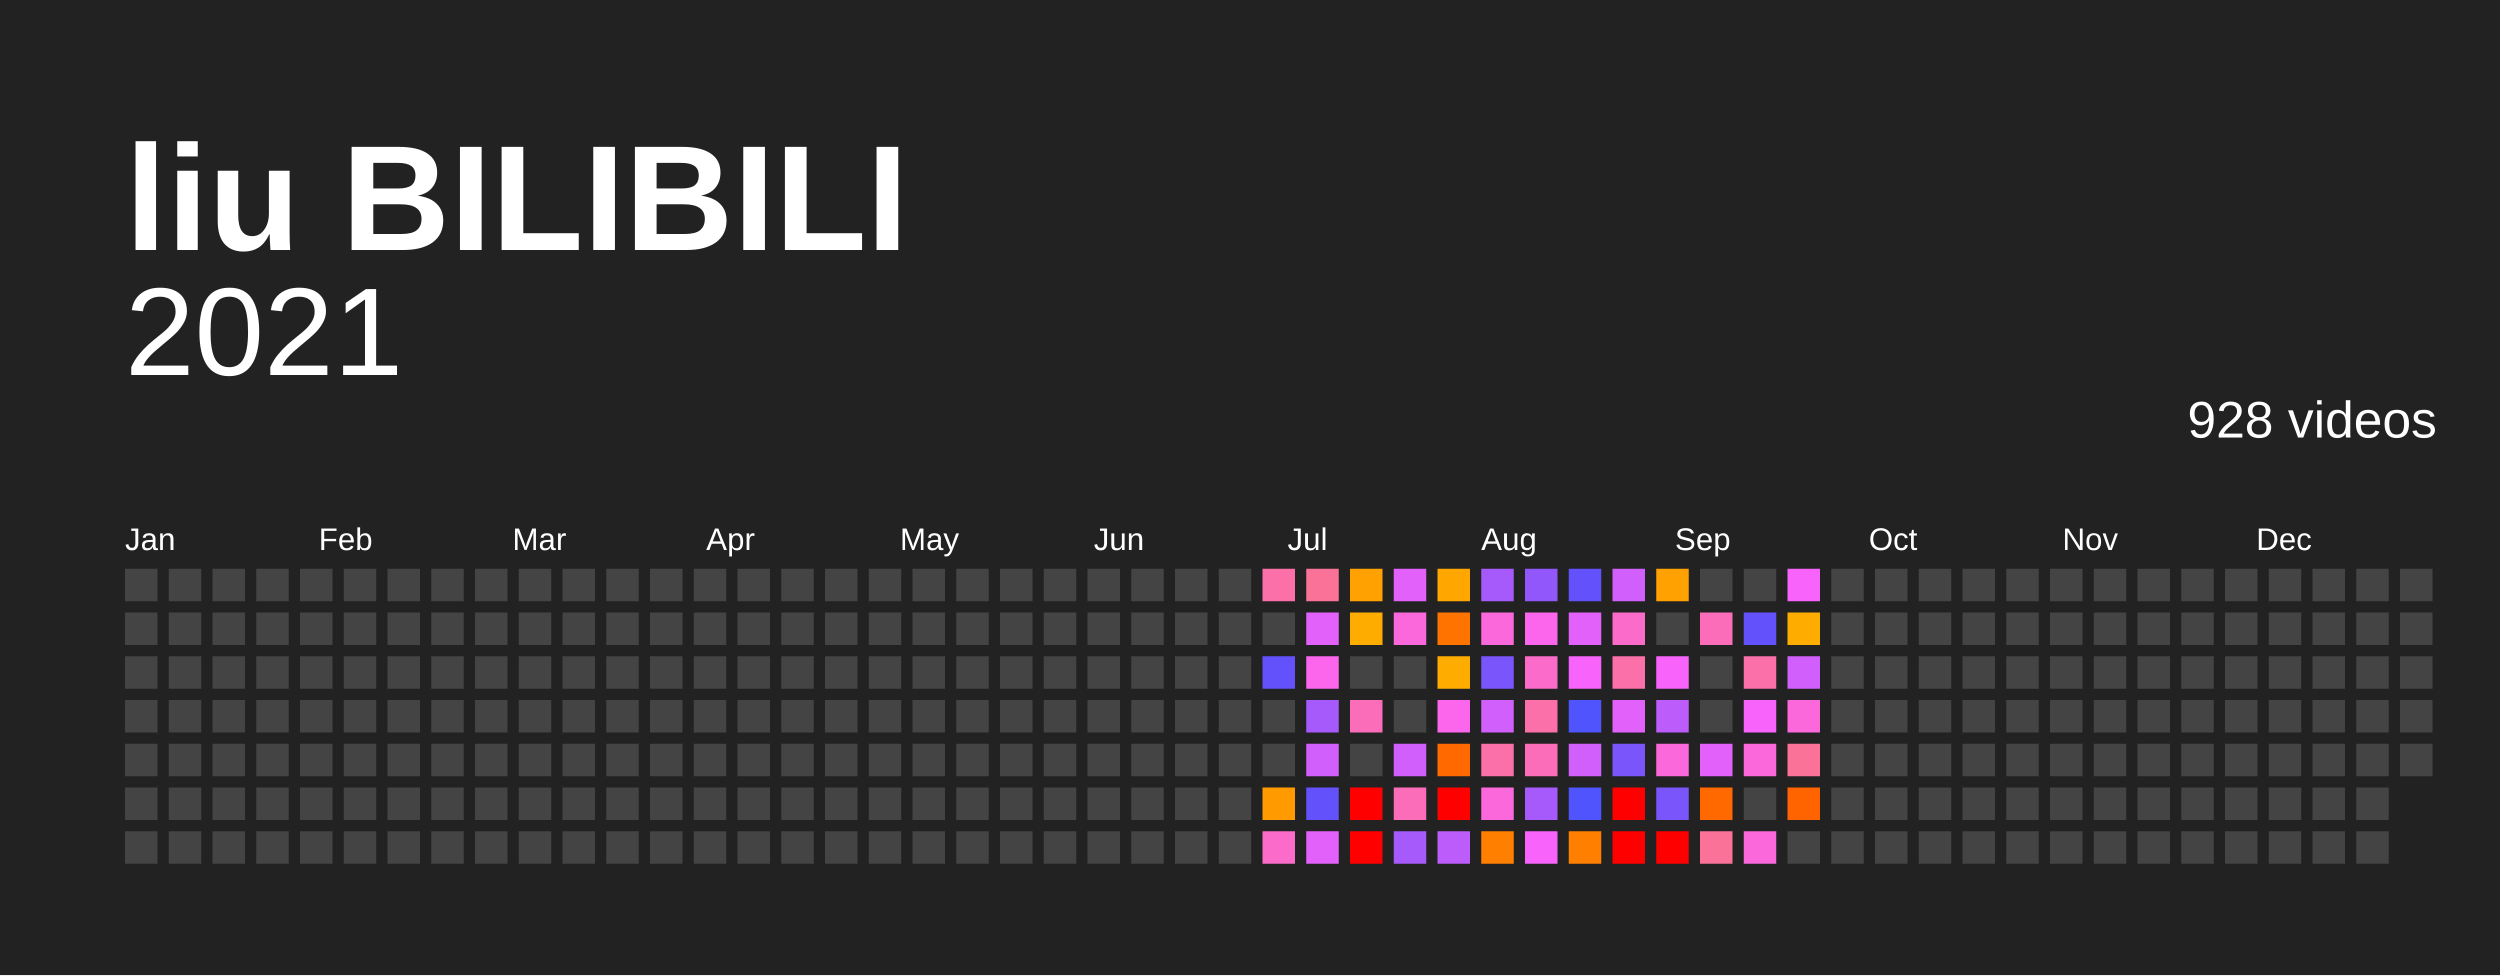
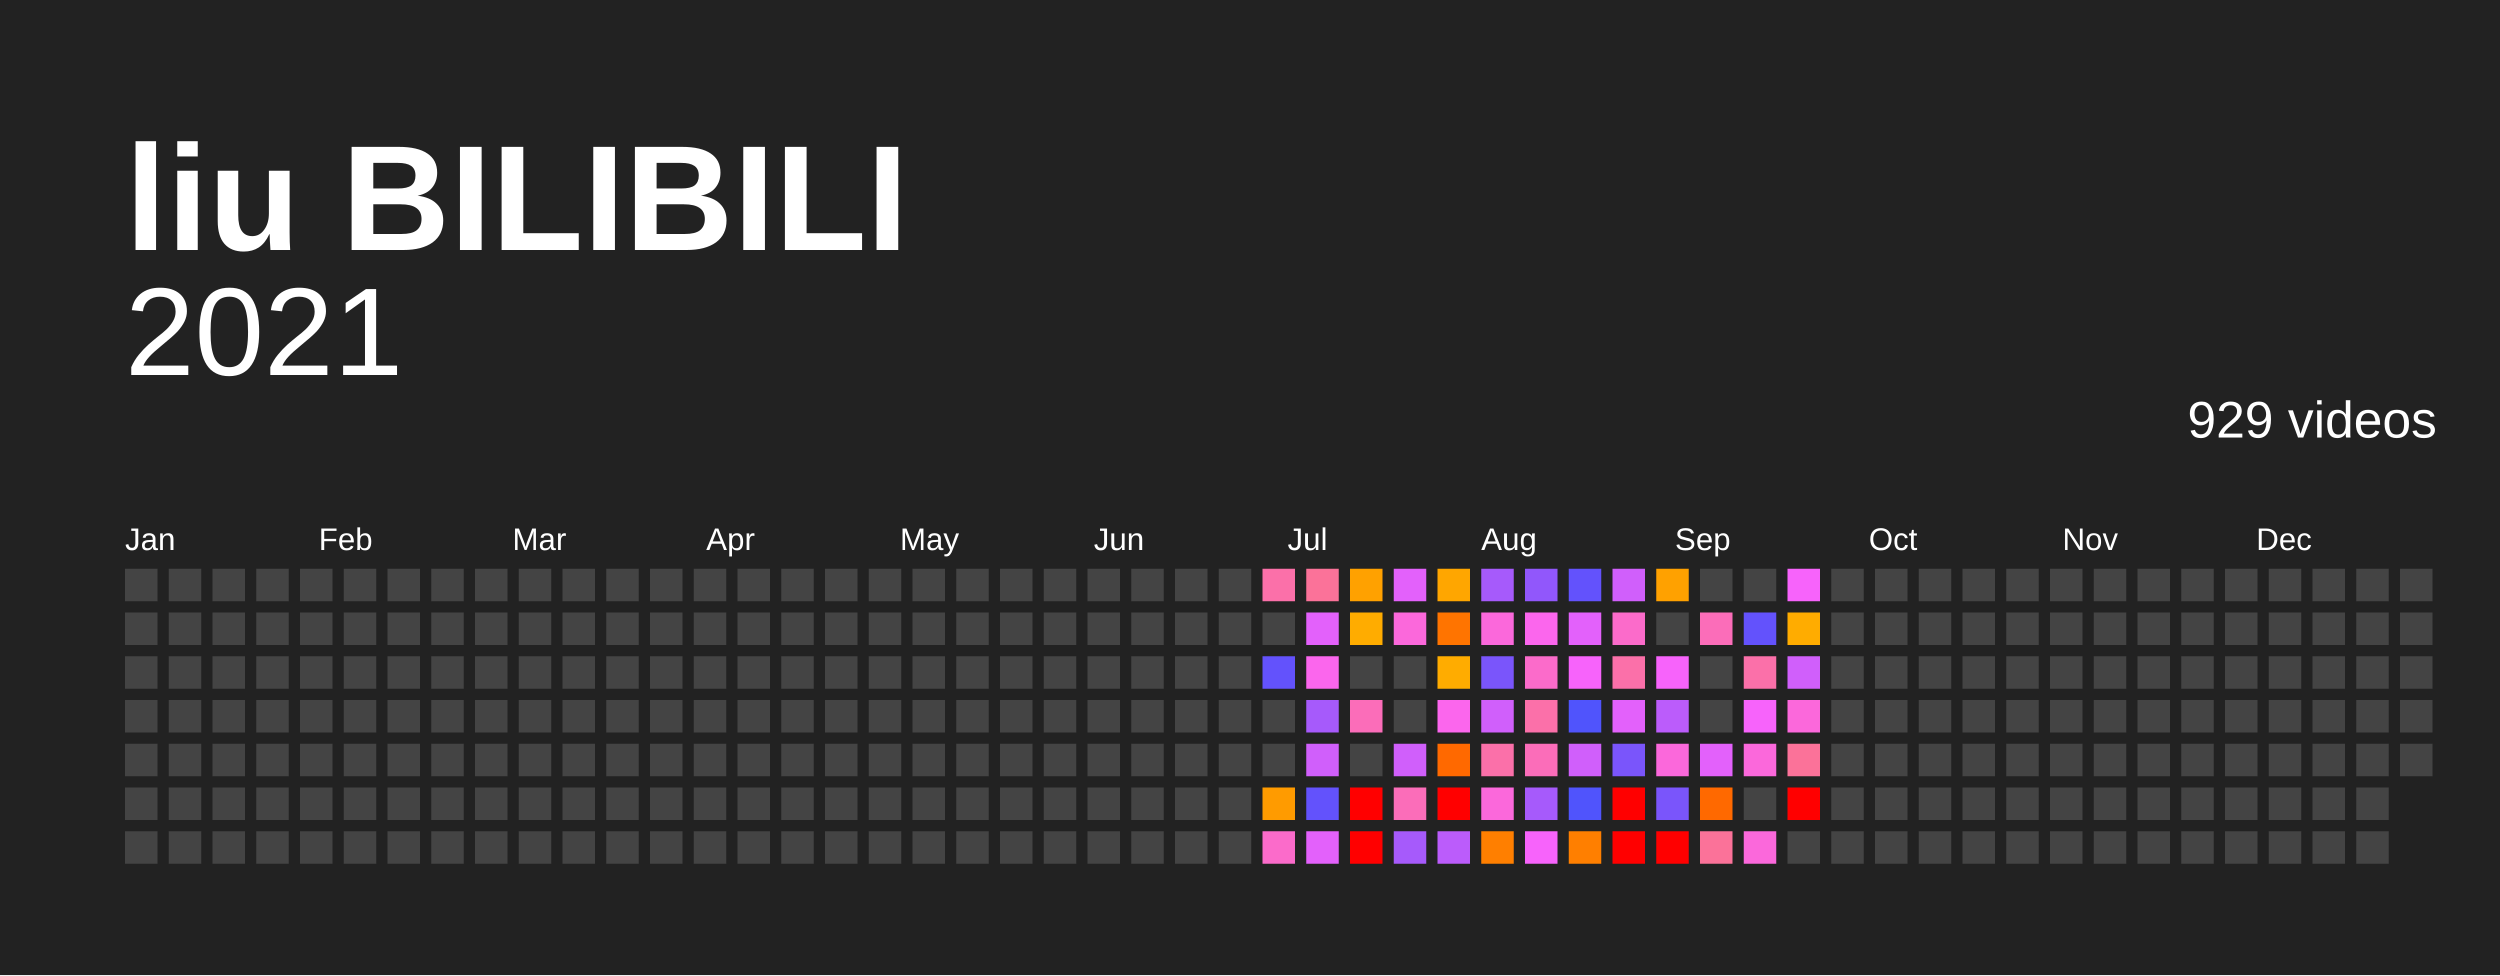
<svg xmlns="http://www.w3.org/2000/svg" baseProfile="full" height="78mm" version="1.1" viewBox="0,0,200,78" width="200mm">
  <defs />
  <rect fill="#222222" height="78" width="200" x="0" y="0" />
  <text fill="#FFFFFF" style="font-size:12px; font-family:Arial; font-weight:bold;" x="10" y="20">liu BILIBILI</text>
  <text alignment-baseline="hanging" fill="#FFFFFF" style="font-size:10.0px; font-family:Arial;" x="10" y="30">2021</text>
-   <text alignment-baseline="hanging" fill="#FFFFFF" style="font-size:4.125px; font-family:Arial;" x="175" y="35">928 videos</text>
+   <text alignment-baseline="hanging" fill="#FFFFFF" style="font-size:4.125px; font-family:Arial;" x="175" y="35">929 videos</text>
  <text fill="#FFFFFF" style="font-size:2.5px; font-family:Arial" x="10.0" y="44">Jan</text>
  <text fill="#FFFFFF" style="font-size:2.5px; font-family:Arial" x="25.5" y="44">Feb</text>
  <text fill="#FFFFFF" style="font-size:2.5px; font-family:Arial" x="41.0" y="44">Mar</text>
  <text fill="#FFFFFF" style="font-size:2.5px; font-family:Arial" x="56.5" y="44">Apr</text>
  <text fill="#FFFFFF" style="font-size:2.5px; font-family:Arial" x="72.0" y="44">May</text>
  <text fill="#FFFFFF" style="font-size:2.5px; font-family:Arial" x="87.5" y="44">Jun</text>
  <text fill="#FFFFFF" style="font-size:2.5px; font-family:Arial" x="103.0" y="44">Jul</text>
  <text fill="#FFFFFF" style="font-size:2.5px; font-family:Arial" x="118.5" y="44">Aug</text>
  <text fill="#FFFFFF" style="font-size:2.5px; font-family:Arial" x="134.0" y="44">Sep</text>
  <text fill="#FFFFFF" style="font-size:2.5px; font-family:Arial" x="149.5" y="44">Oct</text>
  <text fill="#FFFFFF" style="font-size:2.5px; font-family:Arial" x="165.0" y="44">Nov</text>
  <text fill="#FFFFFF" style="font-size:2.5px; font-family:Arial" x="180.5" y="44">Dec</text>
  <rect fill="#444444" height="2.6" width="2.6" x="10.0" y="45.5" />
  <rect fill="#444444" height="2.6" width="2.6" x="10.0" y="49.0" />
  <rect fill="#444444" height="2.6" width="2.6" x="10.0" y="52.5" />
  <rect fill="#444444" height="2.6" width="2.6" x="10.0" y="56.0" />
  <rect fill="#444444" height="2.6" width="2.6" x="10.0" y="59.5" />
  <rect fill="#444444" height="2.6" width="2.6" x="10.0" y="63.0" />
  <rect fill="#444444" height="2.6" width="2.6" x="10.0" y="66.5" />
  <rect fill="#444444" height="2.6" width="2.6" x="13.5" y="45.5" />
  <rect fill="#444444" height="2.6" width="2.6" x="13.5" y="49.0" />
  <rect fill="#444444" height="2.6" width="2.6" x="13.5" y="52.5" />
  <rect fill="#444444" height="2.6" width="2.6" x="13.5" y="56.0" />
  <rect fill="#444444" height="2.6" width="2.6" x="13.5" y="59.5" />
  <rect fill="#444444" height="2.6" width="2.6" x="13.5" y="63.0" />
  <rect fill="#444444" height="2.6" width="2.6" x="13.5" y="66.5" />
  <rect fill="#444444" height="2.6" width="2.6" x="17.0" y="45.5" />
  <rect fill="#444444" height="2.6" width="2.6" x="17.0" y="49.0" />
  <rect fill="#444444" height="2.6" width="2.6" x="17.0" y="52.5" />
  <rect fill="#444444" height="2.6" width="2.6" x="17.0" y="56.0" />
  <rect fill="#444444" height="2.6" width="2.6" x="17.0" y="59.5" />
  <rect fill="#444444" height="2.6" width="2.6" x="17.0" y="63.0" />
  <rect fill="#444444" height="2.6" width="2.6" x="17.0" y="66.5" />
  <rect fill="#444444" height="2.6" width="2.6" x="20.5" y="45.5" />
  <rect fill="#444444" height="2.6" width="2.6" x="20.5" y="49.0" />
  <rect fill="#444444" height="2.6" width="2.6" x="20.5" y="52.5" />
  <rect fill="#444444" height="2.6" width="2.6" x="20.5" y="56.0" />
  <rect fill="#444444" height="2.6" width="2.6" x="20.5" y="59.5" />
  <rect fill="#444444" height="2.6" width="2.6" x="20.5" y="63.0" />
  <rect fill="#444444" height="2.6" width="2.6" x="20.5" y="66.5" />
  <rect fill="#444444" height="2.6" width="2.6" x="24.0" y="45.5" />
  <rect fill="#444444" height="2.6" width="2.6" x="24.0" y="49.0" />
  <rect fill="#444444" height="2.6" width="2.6" x="24.0" y="52.5" />
  <rect fill="#444444" height="2.6" width="2.6" x="24.0" y="56.0" />
  <rect fill="#444444" height="2.6" width="2.6" x="24.0" y="59.5" />
  <rect fill="#444444" height="2.6" width="2.6" x="24.0" y="63.0" />
  <rect fill="#444444" height="2.6" width="2.6" x="24.0" y="66.5" />
  <rect fill="#444444" height="2.6" width="2.6" x="27.5" y="45.5" />
  <rect fill="#444444" height="2.6" width="2.6" x="27.5" y="49.0" />
  <rect fill="#444444" height="2.6" width="2.6" x="27.5" y="52.5" />
  <rect fill="#444444" height="2.6" width="2.6" x="27.5" y="56.0" />
  <rect fill="#444444" height="2.6" width="2.6" x="27.5" y="59.5" />
  <rect fill="#444444" height="2.6" width="2.6" x="27.5" y="63.0" />
  <rect fill="#444444" height="2.6" width="2.6" x="27.5" y="66.5" />
  <rect fill="#444444" height="2.6" width="2.6" x="31.0" y="45.5" />
  <rect fill="#444444" height="2.6" width="2.6" x="31.0" y="49.0" />
  <rect fill="#444444" height="2.6" width="2.6" x="31.0" y="52.5" />
  <rect fill="#444444" height="2.6" width="2.6" x="31.0" y="56.0" />
  <rect fill="#444444" height="2.6" width="2.6" x="31.0" y="59.5" />
  <rect fill="#444444" height="2.6" width="2.6" x="31.0" y="63.0" />
  <rect fill="#444444" height="2.6" width="2.6" x="31.0" y="66.5" />
  <rect fill="#444444" height="2.6" width="2.6" x="34.5" y="45.5" />
  <rect fill="#444444" height="2.6" width="2.6" x="34.5" y="49.0" />
  <rect fill="#444444" height="2.6" width="2.6" x="34.5" y="52.5" />
  <rect fill="#444444" height="2.6" width="2.6" x="34.5" y="56.0" />
  <rect fill="#444444" height="2.6" width="2.6" x="34.5" y="59.5" />
  <rect fill="#444444" height="2.6" width="2.6" x="34.5" y="63.0" />
  <rect fill="#444444" height="2.6" width="2.6" x="34.5" y="66.5" />
  <rect fill="#444444" height="2.6" width="2.6" x="38.0" y="45.5" />
  <rect fill="#444444" height="2.6" width="2.6" x="38.0" y="49.0" />
  <rect fill="#444444" height="2.6" width="2.6" x="38.0" y="52.5" />
  <rect fill="#444444" height="2.6" width="2.6" x="38.0" y="56.0" />
  <rect fill="#444444" height="2.6" width="2.6" x="38.0" y="59.5" />
  <rect fill="#444444" height="2.6" width="2.6" x="38.0" y="63.0" />
  <rect fill="#444444" height="2.6" width="2.6" x="38.0" y="66.5" />
  <rect fill="#444444" height="2.6" width="2.6" x="41.5" y="45.5" />
  <rect fill="#444444" height="2.6" width="2.6" x="41.5" y="49.0" />
  <rect fill="#444444" height="2.6" width="2.6" x="41.5" y="52.5" />
  <rect fill="#444444" height="2.6" width="2.6" x="41.5" y="56.0" />
  <rect fill="#444444" height="2.6" width="2.6" x="41.5" y="59.5" />
  <rect fill="#444444" height="2.6" width="2.6" x="41.5" y="63.0" />
  <rect fill="#444444" height="2.6" width="2.6" x="41.5" y="66.5" />
  <rect fill="#444444" height="2.6" width="2.6" x="45.0" y="45.5" />
  <rect fill="#444444" height="2.6" width="2.6" x="45.0" y="49.0" />
  <rect fill="#444444" height="2.6" width="2.6" x="45.0" y="52.5" />
  <rect fill="#444444" height="2.6" width="2.6" x="45.0" y="56.0" />
  <rect fill="#444444" height="2.6" width="2.6" x="45.0" y="59.5" />
  <rect fill="#444444" height="2.6" width="2.6" x="45.0" y="63.0" />
  <rect fill="#444444" height="2.6" width="2.6" x="45.0" y="66.5" />
  <rect fill="#444444" height="2.6" width="2.6" x="48.5" y="45.5" />
  <rect fill="#444444" height="2.6" width="2.6" x="48.5" y="49.0" />
  <rect fill="#444444" height="2.6" width="2.6" x="48.5" y="52.5" />
  <rect fill="#444444" height="2.6" width="2.6" x="48.5" y="56.0" />
  <rect fill="#444444" height="2.6" width="2.6" x="48.5" y="59.5" />
  <rect fill="#444444" height="2.6" width="2.6" x="48.5" y="63.0" />
  <rect fill="#444444" height="2.6" width="2.6" x="48.5" y="66.5" />
  <rect fill="#444444" height="2.6" width="2.6" x="52.0" y="45.5" />
  <rect fill="#444444" height="2.6" width="2.6" x="52.0" y="49.0" />
  <rect fill="#444444" height="2.6" width="2.6" x="52.0" y="52.5" />
  <rect fill="#444444" height="2.6" width="2.6" x="52.0" y="56.0" />
  <rect fill="#444444" height="2.6" width="2.6" x="52.0" y="59.5" />
  <rect fill="#444444" height="2.6" width="2.6" x="52.0" y="63.0" />
  <rect fill="#444444" height="2.6" width="2.6" x="52.0" y="66.5" />
  <rect fill="#444444" height="2.6" width="2.6" x="55.5" y="45.5" />
  <rect fill="#444444" height="2.6" width="2.6" x="55.5" y="49.0" />
  <rect fill="#444444" height="2.6" width="2.6" x="55.5" y="52.5" />
  <rect fill="#444444" height="2.6" width="2.6" x="55.5" y="56.0" />
  <rect fill="#444444" height="2.6" width="2.6" x="55.5" y="59.5" />
  <rect fill="#444444" height="2.6" width="2.6" x="55.5" y="63.0" />
  <rect fill="#444444" height="2.6" width="2.6" x="55.5" y="66.5" />
  <rect fill="#444444" height="2.6" width="2.6" x="59.0" y="45.5" />
  <rect fill="#444444" height="2.6" width="2.6" x="59.0" y="49.0" />
  <rect fill="#444444" height="2.6" width="2.6" x="59.0" y="52.5" />
  <rect fill="#444444" height="2.6" width="2.6" x="59.0" y="56.0" />
  <rect fill="#444444" height="2.6" width="2.6" x="59.0" y="59.5" />
  <rect fill="#444444" height="2.6" width="2.6" x="59.0" y="63.0" />
  <rect fill="#444444" height="2.6" width="2.6" x="59.0" y="66.5" />
  <rect fill="#444444" height="2.6" width="2.6" x="62.5" y="45.5" />
  <rect fill="#444444" height="2.6" width="2.6" x="62.5" y="49.0" />
  <rect fill="#444444" height="2.6" width="2.6" x="62.5" y="52.5" />
  <rect fill="#444444" height="2.6" width="2.6" x="62.5" y="56.0" />
  <rect fill="#444444" height="2.6" width="2.6" x="62.5" y="59.5" />
  <rect fill="#444444" height="2.6" width="2.6" x="62.5" y="63.0" />
  <rect fill="#444444" height="2.6" width="2.6" x="62.5" y="66.5" />
  <rect fill="#444444" height="2.6" width="2.6" x="66.0" y="45.5" />
  <rect fill="#444444" height="2.6" width="2.6" x="66.0" y="49.0" />
  <rect fill="#444444" height="2.6" width="2.6" x="66.0" y="52.5" />
  <rect fill="#444444" height="2.6" width="2.6" x="66.0" y="56.0" />
  <rect fill="#444444" height="2.6" width="2.6" x="66.0" y="59.5" />
  <rect fill="#444444" height="2.6" width="2.6" x="66.0" y="63.0" />
  <rect fill="#444444" height="2.6" width="2.6" x="66.0" y="66.5" />
  <rect fill="#444444" height="2.6" width="2.6" x="69.5" y="45.5" />
  <rect fill="#444444" height="2.6" width="2.6" x="69.5" y="49.0" />
  <rect fill="#444444" height="2.6" width="2.6" x="69.5" y="52.5" />
  <rect fill="#444444" height="2.6" width="2.6" x="69.5" y="56.0" />
  <rect fill="#444444" height="2.6" width="2.6" x="69.5" y="59.5" />
  <rect fill="#444444" height="2.6" width="2.6" x="69.5" y="63.0" />
  <rect fill="#444444" height="2.6" width="2.6" x="69.5" y="66.5" />
  <rect fill="#444444" height="2.6" width="2.6" x="73.0" y="45.5" />
  <rect fill="#444444" height="2.6" width="2.6" x="73.0" y="49.0" />
  <rect fill="#444444" height="2.6" width="2.6" x="73.0" y="52.5" />
  <rect fill="#444444" height="2.6" width="2.6" x="73.0" y="56.0" />
  <rect fill="#444444" height="2.6" width="2.6" x="73.0" y="59.5" />
  <rect fill="#444444" height="2.6" width="2.6" x="73.0" y="63.0" />
  <rect fill="#444444" height="2.6" width="2.6" x="73.0" y="66.5" />
  <rect fill="#444444" height="2.6" width="2.6" x="76.5" y="45.5" />
  <rect fill="#444444" height="2.6" width="2.6" x="76.5" y="49.0" />
  <rect fill="#444444" height="2.6" width="2.6" x="76.5" y="52.5" />
  <rect fill="#444444" height="2.6" width="2.6" x="76.5" y="56.0" />
  <rect fill="#444444" height="2.6" width="2.6" x="76.5" y="59.5" />
  <rect fill="#444444" height="2.6" width="2.6" x="76.5" y="63.0" />
  <rect fill="#444444" height="2.6" width="2.6" x="76.5" y="66.5" />
  <rect fill="#444444" height="2.6" width="2.6" x="80.0" y="45.5" />
  <rect fill="#444444" height="2.6" width="2.6" x="80.0" y="49.0" />
  <rect fill="#444444" height="2.6" width="2.6" x="80.0" y="52.5" />
  <rect fill="#444444" height="2.6" width="2.6" x="80.0" y="56.0" />
  <rect fill="#444444" height="2.6" width="2.6" x="80.0" y="59.5" />
  <rect fill="#444444" height="2.6" width="2.6" x="80.0" y="63.0" />
  <rect fill="#444444" height="2.6" width="2.6" x="80.0" y="66.5" />
  <rect fill="#444444" height="2.6" width="2.6" x="83.5" y="45.5" />
  <rect fill="#444444" height="2.6" width="2.6" x="83.5" y="49.0" />
  <rect fill="#444444" height="2.6" width="2.6" x="83.5" y="52.5" />
  <rect fill="#444444" height="2.6" width="2.6" x="83.5" y="56.0" />
  <rect fill="#444444" height="2.6" width="2.6" x="83.5" y="59.5" />
  <rect fill="#444444" height="2.6" width="2.6" x="83.5" y="63.0" />
  <rect fill="#444444" height="2.6" width="2.6" x="83.5" y="66.5" />
  <rect fill="#444444" height="2.6" width="2.6" x="87.0" y="45.5" />
  <rect fill="#444444" height="2.6" width="2.6" x="87.0" y="49.0" />
  <rect fill="#444444" height="2.6" width="2.6" x="87.0" y="52.5" />
  <rect fill="#444444" height="2.6" width="2.6" x="87.0" y="56.0" />
  <rect fill="#444444" height="2.6" width="2.6" x="87.0" y="59.5" />
  <rect fill="#444444" height="2.6" width="2.6" x="87.0" y="63.0" />
  <rect fill="#444444" height="2.6" width="2.6" x="87.0" y="66.5" />
  <rect fill="#444444" height="2.6" width="2.6" x="90.5" y="45.5" />
  <rect fill="#444444" height="2.6" width="2.6" x="90.5" y="49.0" />
  <rect fill="#444444" height="2.6" width="2.6" x="90.5" y="52.5" />
  <rect fill="#444444" height="2.6" width="2.6" x="90.5" y="56.0" />
  <rect fill="#444444" height="2.6" width="2.6" x="90.5" y="59.5" />
  <rect fill="#444444" height="2.6" width="2.6" x="90.5" y="63.0" />
  <rect fill="#444444" height="2.6" width="2.6" x="90.5" y="66.5" />
  <rect fill="#444444" height="2.6" width="2.6" x="94.0" y="45.5" />
  <rect fill="#444444" height="2.6" width="2.6" x="94.0" y="49.0" />
  <rect fill="#444444" height="2.6" width="2.6" x="94.0" y="52.5" />
  <rect fill="#444444" height="2.6" width="2.6" x="94.0" y="56.0" />
  <rect fill="#444444" height="2.6" width="2.6" x="94.0" y="59.5" />
  <rect fill="#444444" height="2.6" width="2.6" x="94.0" y="63.0" />
  <rect fill="#444444" height="2.6" width="2.6" x="94.0" y="66.5" />
  <rect fill="#444444" height="2.6" width="2.6" x="97.5" y="45.5" />
  <rect fill="#444444" height="2.6" width="2.6" x="97.5" y="49.0" />
  <rect fill="#444444" height="2.6" width="2.6" x="97.5" y="52.5" />
  <rect fill="#444444" height="2.6" width="2.6" x="97.5" y="56.0" />
  <rect fill="#444444" height="2.6" width="2.6" x="97.5" y="59.5" />
  <rect fill="#444444" height="2.6" width="2.6" x="97.5" y="63.0" />
  <rect fill="#444444" height="2.6" width="2.6" x="97.5" y="66.5" />
  <rect fill="#fb70a9" height="2.6" width="2.6" x="101.0" y="45.5" />
  <rect fill="#444444" height="2.6" width="2.6" x="101.0" y="49.0" />
  <rect fill="#6352fc" height="2.6" width="2.6" x="101.0" y="52.5" />
  <rect fill="#444444" height="2.6" width="2.6" x="101.0" y="56.0" />
  <rect fill="#444444" height="2.6" width="2.6" x="101.0" y="59.5" />
  <rect fill="#ff9b00" height="2.6" width="2.6" x="101.0" y="63.0" />
  <rect fill="#fb6bca" height="2.6" width="2.6" x="101.0" y="66.5" />
  <rect fill="#fb7299" height="2.6" width="2.6" x="104.5" y="45.5" />
  <rect fill="#e361fb" height="2.6" width="2.6" x="104.5" y="49.0" />
  <rect fill="#fb66ed" height="2.6" width="2.6" x="104.5" y="52.5" />
  <rect fill="#a65afb" height="2.6" width="2.6" x="104.5" y="56.0" />
  <rect fill="#d05ffb" height="2.6" width="2.6" x="104.5" y="59.5" />
  <rect fill="#6352fc" height="2.6" width="2.6" x="104.5" y="63.0" />
  <rect fill="#e361fb" height="2.6" width="2.6" x="104.5" y="66.5" />
  <rect fill="#ffa100" height="2.6" width="2.6" x="108.0" y="45.5" />
  <rect fill="#ffac00" height="2.6" width="2.6" x="108.0" y="49.0" />
  <rect fill="#444444" height="2.6" width="2.6" x="108.0" y="52.5" />
  <rect fill="#fb6db9" height="2.6" width="2.6" x="108.0" y="56.0" />
  <rect fill="#444444" height="2.6" width="2.6" x="108.0" y="59.5" />
  <rect fill="red" height="2.6" width="2.6" x="108.0" y="63.0" />
  <rect fill="red" height="2.6" width="2.6" x="108.0" y="66.5" />
  <rect fill="#e361fb" height="2.6" width="2.6" x="111.5" y="45.5" />
  <rect fill="#fb68db" height="2.6" width="2.6" x="111.5" y="49.0" />
  <rect fill="#444444" height="2.6" width="2.6" x="111.5" y="52.5" />
  <rect fill="#444444" height="2.6" width="2.6" x="111.5" y="56.0" />
  <rect fill="#d05ffb" height="2.6" width="2.6" x="111.5" y="59.5" />
  <rect fill="#fb6db9" height="2.6" width="2.6" x="111.5" y="63.0" />
  <rect fill="#a65afb" height="2.6" width="2.6" x="111.5" y="66.5" />
  <rect fill="#ffa600" height="2.6" width="2.6" x="115.0" y="45.5" />
  <rect fill="#ff7400" height="2.6" width="2.6" x="115.0" y="49.0" />
  <rect fill="#ffac00" height="2.6" width="2.6" x="115.0" y="52.5" />
  <rect fill="#fb66ed" height="2.6" width="2.6" x="115.0" y="56.0" />
  <rect fill="#ff6900" height="2.6" width="2.6" x="115.0" y="59.5" />
  <rect fill="red" height="2.6" width="2.6" x="115.0" y="63.0" />
  <rect fill="#bb5cfb" height="2.6" width="2.6" x="115.0" y="66.5" />
  <rect fill="#a65afb" height="2.6" width="2.6" x="118.5" y="45.5" />
  <rect fill="#fb68db" height="2.6" width="2.6" x="118.5" y="49.0" />
  <rect fill="#7a55fb" height="2.6" width="2.6" x="118.5" y="52.5" />
  <rect fill="#d05ffb" height="2.6" width="2.6" x="118.5" y="56.0" />
  <rect fill="#fb70a9" height="2.6" width="2.6" x="118.5" y="59.5" />
  <rect fill="#fb68db" height="2.6" width="2.6" x="118.5" y="63.0" />
  <rect fill="#ff7f00" height="2.6" width="2.6" x="118.5" y="66.5" />
  <rect fill="#9157fb" height="2.6" width="2.6" x="122.0" y="45.5" />
  <rect fill="#fb66ed" height="2.6" width="2.6" x="122.0" y="49.0" />
  <rect fill="#fb6bca" height="2.6" width="2.6" x="122.0" y="52.5" />
  <rect fill="#fb70a9" height="2.6" width="2.6" x="122.0" y="56.0" />
  <rect fill="#fb6db9" height="2.6" width="2.6" x="122.0" y="59.5" />
  <rect fill="#a65afb" height="2.6" width="2.6" x="122.0" y="63.0" />
  <rect fill="#f763fb" height="2.6" width="2.6" x="122.0" y="66.5" />
  <rect fill="#6352fc" height="2.6" width="2.6" x="125.5" y="45.5" />
  <rect fill="#e361fb" height="2.6" width="2.6" x="125.5" y="49.0" />
  <rect fill="#f763fb" height="2.6" width="2.6" x="125.5" y="52.5" />
  <rect fill="#5054fc" height="2.6" width="2.6" x="125.5" y="56.0" />
  <rect fill="#d05ffb" height="2.6" width="2.6" x="125.5" y="59.5" />
  <rect fill="#5054fc" height="2.6" width="2.6" x="125.5" y="63.0" />
  <rect fill="#ff7f00" height="2.6" width="2.6" x="125.5" y="66.5" />
  <rect fill="#d05ffb" height="2.6" width="2.6" x="129.0" y="45.5" />
  <rect fill="#fb6bca" height="2.6" width="2.6" x="129.0" y="49.0" />
  <rect fill="#fb70a9" height="2.6" width="2.6" x="129.0" y="52.5" />
  <rect fill="#e361fb" height="2.6" width="2.6" x="129.0" y="56.0" />
  <rect fill="#7a55fb" height="2.6" width="2.6" x="129.0" y="59.5" />
  <rect fill="red" height="2.6" width="2.6" x="129.0" y="63.0" />
  <rect fill="red" height="2.6" width="2.6" x="129.0" y="66.5" />
  <rect fill="#ffa100" height="2.6" width="2.6" x="132.5" y="45.5" />
  <rect fill="#444444" height="2.6" width="2.6" x="132.5" y="49.0" />
  <rect fill="#f763fb" height="2.6" width="2.6" x="132.5" y="52.5" />
  <rect fill="#bb5cfb" height="2.6" width="2.6" x="132.5" y="56.0" />
  <rect fill="#fb68db" height="2.6" width="2.6" x="132.5" y="59.5" />
  <rect fill="#7a55fb" height="2.6" width="2.6" x="132.5" y="63.0" />
  <rect fill="red" height="2.6" width="2.6" x="132.5" y="66.5" />
  <rect fill="#444444" height="2.6" width="2.6" x="136.0" y="45.5" />
  <rect fill="#fb6db9" height="2.6" width="2.6" x="136.0" y="49.0" />
  <rect fill="#444444" height="2.6" width="2.6" x="136.0" y="52.5" />
  <rect fill="#444444" height="2.6" width="2.6" x="136.0" y="56.0" />
  <rect fill="#e361fb" height="2.6" width="2.6" x="136.0" y="59.5" />
  <rect fill="#ff6900" height="2.6" width="2.6" x="136.0" y="63.0" />
  <rect fill="#fb7299" height="2.6" width="2.6" x="136.0" y="66.5" />
  <rect fill="#444444" height="2.6" width="2.6" x="139.5" y="45.5" />
  <rect fill="#6352fc" height="2.6" width="2.6" x="139.5" y="49.0" />
  <rect fill="#fb70a9" height="2.6" width="2.6" x="139.5" y="52.5" />
  <rect fill="#f763fb" height="2.6" width="2.6" x="139.5" y="56.0" />
  <rect fill="#fb68db" height="2.6" width="2.6" x="139.5" y="59.5" />
  <rect fill="#444444" height="2.6" width="2.6" x="139.5" y="63.0" />
  <rect fill="#fb68db" height="2.6" width="2.6" x="139.5" y="66.5" />
  <rect fill="#f763fb" height="2.6" width="2.6" x="143.0" y="45.5" />
  <rect fill="#ffac00" height="2.6" width="2.6" x="143.0" y="49.0" />
  <rect fill="#d05ffb" height="2.6" width="2.6" x="143.0" y="52.5" />
  <rect fill="#fb68db" height="2.6" width="2.6" x="143.0" y="56.0" />
  <rect fill="#fb7299" height="2.6" width="2.6" x="143.0" y="59.5" />
-   <rect fill="#ff6400" height="2.6" width="2.6" x="143.0" y="63.0" />
+   <rect fill="red" height="2.6" width="2.6" x="143.0" y="63.0" />
  <rect fill="#444444" height="2.6" width="2.6" x="143.0" y="66.5" />
  <rect fill="#444444" height="2.6" width="2.6" x="146.5" y="45.5" />
  <rect fill="#444444" height="2.6" width="2.6" x="146.5" y="49.0" />
  <rect fill="#444444" height="2.6" width="2.6" x="146.5" y="52.5" />
  <rect fill="#444444" height="2.6" width="2.6" x="146.5" y="56.0" />
  <rect fill="#444444" height="2.6" width="2.6" x="146.5" y="59.5" />
  <rect fill="#444444" height="2.6" width="2.6" x="146.5" y="63.0" />
  <rect fill="#444444" height="2.6" width="2.6" x="146.5" y="66.5" />
  <rect fill="#444444" height="2.6" width="2.6" x="150.0" y="45.5" />
  <rect fill="#444444" height="2.6" width="2.6" x="150.0" y="49.0" />
  <rect fill="#444444" height="2.6" width="2.6" x="150.0" y="52.5" />
  <rect fill="#444444" height="2.6" width="2.6" x="150.0" y="56.0" />
  <rect fill="#444444" height="2.6" width="2.6" x="150.0" y="59.5" />
  <rect fill="#444444" height="2.6" width="2.6" x="150.0" y="63.0" />
  <rect fill="#444444" height="2.6" width="2.6" x="150.0" y="66.5" />
  <rect fill="#444444" height="2.6" width="2.6" x="153.5" y="45.5" />
  <rect fill="#444444" height="2.6" width="2.6" x="153.5" y="49.0" />
  <rect fill="#444444" height="2.6" width="2.6" x="153.5" y="52.5" />
  <rect fill="#444444" height="2.6" width="2.6" x="153.5" y="56.0" />
  <rect fill="#444444" height="2.6" width="2.6" x="153.5" y="59.5" />
  <rect fill="#444444" height="2.6" width="2.6" x="153.5" y="63.0" />
  <rect fill="#444444" height="2.6" width="2.6" x="153.5" y="66.5" />
  <rect fill="#444444" height="2.6" width="2.6" x="157.0" y="45.5" />
  <rect fill="#444444" height="2.6" width="2.6" x="157.0" y="49.0" />
  <rect fill="#444444" height="2.6" width="2.6" x="157.0" y="52.5" />
  <rect fill="#444444" height="2.6" width="2.6" x="157.0" y="56.0" />
  <rect fill="#444444" height="2.6" width="2.6" x="157.0" y="59.5" />
  <rect fill="#444444" height="2.6" width="2.6" x="157.0" y="63.0" />
  <rect fill="#444444" height="2.6" width="2.6" x="157.0" y="66.5" />
  <rect fill="#444444" height="2.6" width="2.6" x="160.5" y="45.5" />
  <rect fill="#444444" height="2.6" width="2.6" x="160.5" y="49.0" />
  <rect fill="#444444" height="2.6" width="2.6" x="160.5" y="52.5" />
  <rect fill="#444444" height="2.6" width="2.6" x="160.5" y="56.0" />
  <rect fill="#444444" height="2.6" width="2.6" x="160.5" y="59.5" />
  <rect fill="#444444" height="2.6" width="2.6" x="160.5" y="63.0" />
  <rect fill="#444444" height="2.6" width="2.6" x="160.5" y="66.5" />
  <rect fill="#444444" height="2.6" width="2.6" x="164.0" y="45.5" />
  <rect fill="#444444" height="2.6" width="2.6" x="164.0" y="49.0" />
  <rect fill="#444444" height="2.6" width="2.6" x="164.0" y="52.5" />
  <rect fill="#444444" height="2.6" width="2.6" x="164.0" y="56.0" />
  <rect fill="#444444" height="2.6" width="2.6" x="164.0" y="59.5" />
  <rect fill="#444444" height="2.6" width="2.6" x="164.0" y="63.0" />
  <rect fill="#444444" height="2.6" width="2.6" x="164.0" y="66.5" />
  <rect fill="#444444" height="2.6" width="2.6" x="167.5" y="45.5" />
  <rect fill="#444444" height="2.6" width="2.6" x="167.5" y="49.0" />
  <rect fill="#444444" height="2.6" width="2.6" x="167.5" y="52.5" />
  <rect fill="#444444" height="2.6" width="2.6" x="167.5" y="56.0" />
  <rect fill="#444444" height="2.6" width="2.6" x="167.5" y="59.5" />
  <rect fill="#444444" height="2.6" width="2.6" x="167.5" y="63.0" />
  <rect fill="#444444" height="2.6" width="2.6" x="167.5" y="66.5" />
  <rect fill="#444444" height="2.6" width="2.6" x="171.0" y="45.5" />
  <rect fill="#444444" height="2.6" width="2.6" x="171.0" y="49.0" />
  <rect fill="#444444" height="2.6" width="2.6" x="171.0" y="52.5" />
  <rect fill="#444444" height="2.6" width="2.6" x="171.0" y="56.0" />
  <rect fill="#444444" height="2.6" width="2.6" x="171.0" y="59.5" />
  <rect fill="#444444" height="2.6" width="2.6" x="171.0" y="63.0" />
  <rect fill="#444444" height="2.6" width="2.6" x="171.0" y="66.5" />
  <rect fill="#444444" height="2.6" width="2.6" x="174.5" y="45.5" />
  <rect fill="#444444" height="2.6" width="2.6" x="174.5" y="49.0" />
  <rect fill="#444444" height="2.6" width="2.6" x="174.5" y="52.5" />
  <rect fill="#444444" height="2.6" width="2.6" x="174.5" y="56.0" />
  <rect fill="#444444" height="2.6" width="2.6" x="174.5" y="59.5" />
  <rect fill="#444444" height="2.6" width="2.6" x="174.5" y="63.0" />
  <rect fill="#444444" height="2.6" width="2.6" x="174.5" y="66.5" />
  <rect fill="#444444" height="2.6" width="2.6" x="178.0" y="45.5" />
  <rect fill="#444444" height="2.6" width="2.6" x="178.0" y="49.0" />
  <rect fill="#444444" height="2.6" width="2.6" x="178.0" y="52.5" />
  <rect fill="#444444" height="2.6" width="2.6" x="178.0" y="56.0" />
  <rect fill="#444444" height="2.6" width="2.6" x="178.0" y="59.5" />
  <rect fill="#444444" height="2.6" width="2.6" x="178.0" y="63.0" />
  <rect fill="#444444" height="2.6" width="2.6" x="178.0" y="66.5" />
  <rect fill="#444444" height="2.6" width="2.6" x="181.5" y="45.5" />
  <rect fill="#444444" height="2.6" width="2.6" x="181.5" y="49.0" />
  <rect fill="#444444" height="2.6" width="2.6" x="181.5" y="52.5" />
  <rect fill="#444444" height="2.6" width="2.6" x="181.5" y="56.0" />
  <rect fill="#444444" height="2.6" width="2.6" x="181.5" y="59.5" />
  <rect fill="#444444" height="2.6" width="2.6" x="181.5" y="63.0" />
  <rect fill="#444444" height="2.6" width="2.6" x="181.5" y="66.5" />
  <rect fill="#444444" height="2.6" width="2.6" x="185.0" y="45.5" />
  <rect fill="#444444" height="2.6" width="2.6" x="185.0" y="49.0" />
  <rect fill="#444444" height="2.6" width="2.6" x="185.0" y="52.5" />
  <rect fill="#444444" height="2.6" width="2.6" x="185.0" y="56.0" />
  <rect fill="#444444" height="2.6" width="2.6" x="185.0" y="59.5" />
  <rect fill="#444444" height="2.6" width="2.6" x="185.0" y="63.0" />
  <rect fill="#444444" height="2.6" width="2.6" x="185.0" y="66.5" />
  <rect fill="#444444" height="2.6" width="2.6" x="188.5" y="45.5" />
  <rect fill="#444444" height="2.6" width="2.6" x="188.5" y="49.0" />
  <rect fill="#444444" height="2.6" width="2.6" x="188.5" y="52.5" />
  <rect fill="#444444" height="2.6" width="2.6" x="188.5" y="56.0" />
  <rect fill="#444444" height="2.6" width="2.6" x="188.5" y="59.5" />
  <rect fill="#444444" height="2.6" width="2.6" x="188.5" y="63.0" />
  <rect fill="#444444" height="2.6" width="2.6" x="188.5" y="66.5" />
  <rect fill="#444444" height="2.6" width="2.6" x="192.0" y="45.5" />
  <rect fill="#444444" height="2.6" width="2.6" x="192.0" y="49.0" />
  <rect fill="#444444" height="2.6" width="2.6" x="192.0" y="52.5" />
  <rect fill="#444444" height="2.6" width="2.6" x="192.0" y="56.0" />
  <rect fill="#444444" height="2.6" width="2.6" x="192.0" y="59.5" />
</svg>
